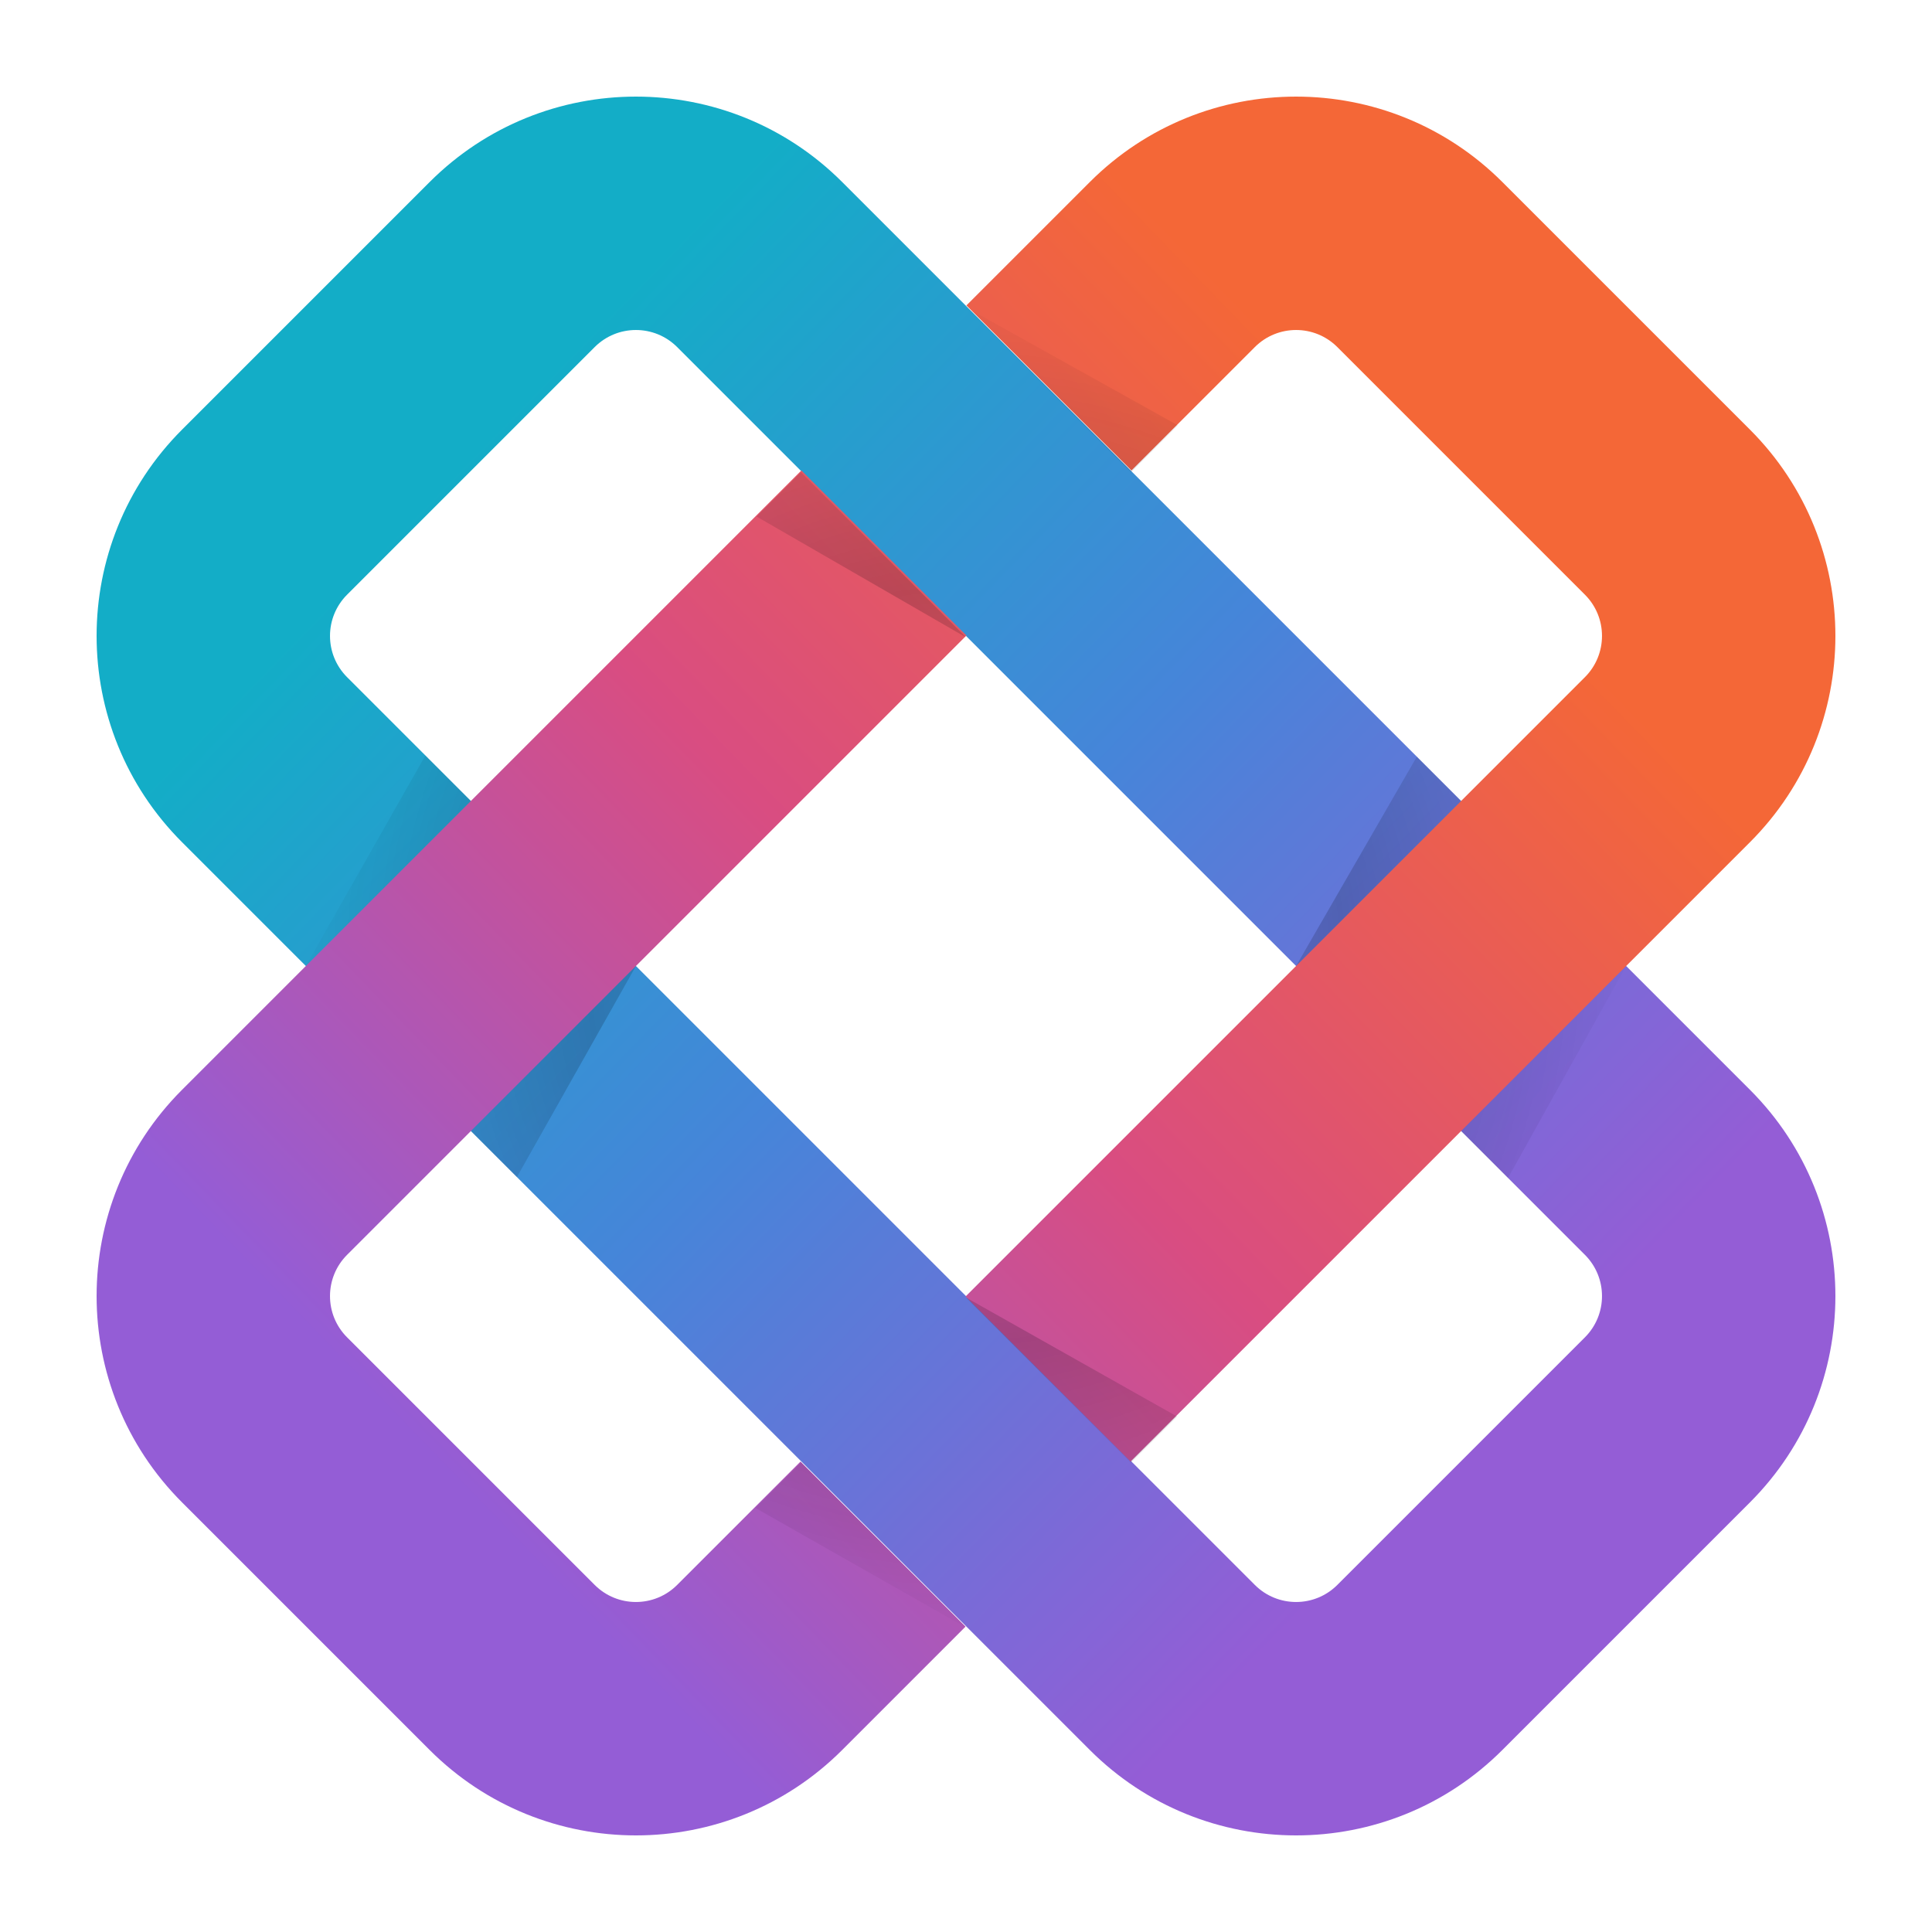
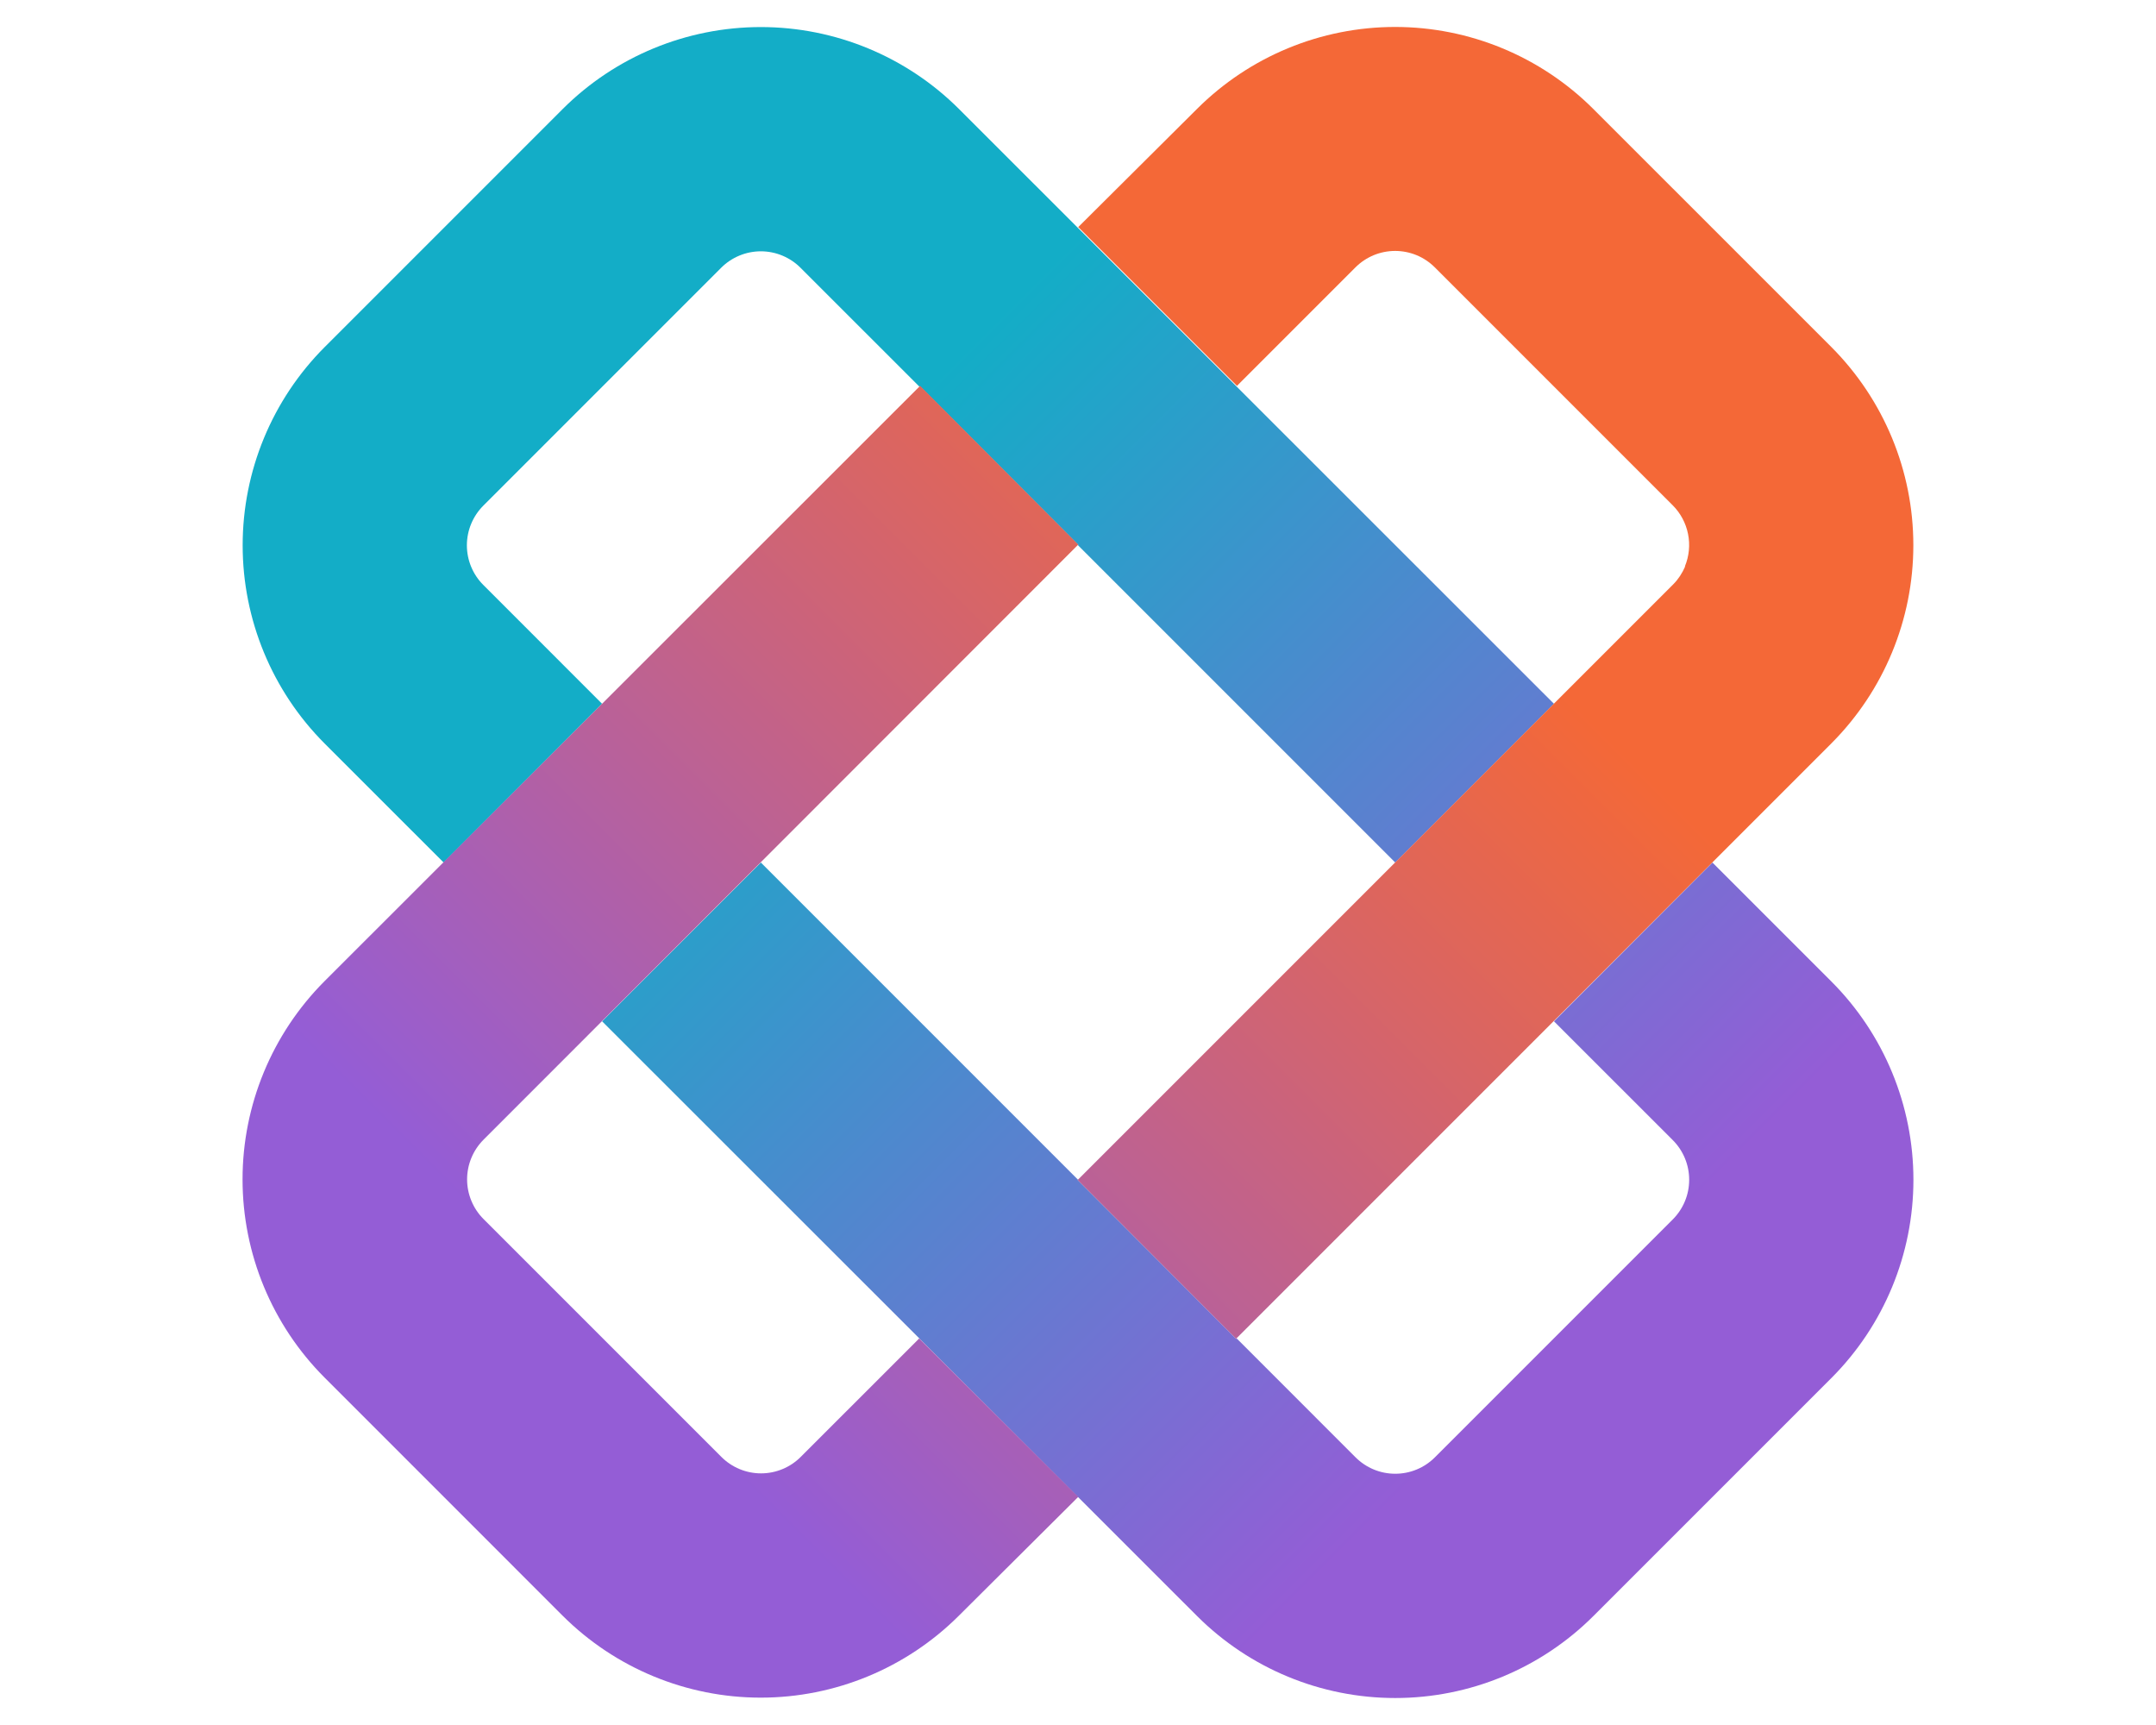
- <svg xmlns="http://www.w3.org/2000/svg" width="128" height="128" viewBox="0 0 128 128" fill="none">
-   <path fill-rule="evenodd" clip-rule="evenodd" d="M44.865 22.996C43.355 21.486 40.907 21.486 39.398 22.996L22.996 39.398C21.486 40.907 21.486 43.355 22.996 44.865L83.135 105.004C84.645 106.514 87.093 106.514 88.603 105.004L105.004 88.603C106.514 87.093 106.514 84.645 105.004 83.135L44.865 22.996ZM12.062 28.463C4.513 36.012 4.513 48.251 12.062 55.799L72.201 115.939C79.749 123.487 91.988 123.487 99.537 115.939L115.939 99.537C123.487 91.988 123.487 79.749 115.939 72.201L55.799 12.062C48.251 4.513 36.012 4.513 28.463 12.062L12.062 28.463Z" fill="url(#iterativepaint0_linear)" />
-   <path d="M105.004 44.865C106.514 43.355 106.514 40.907 105.004 39.398L88.603 22.996C87.093 21.486 84.645 21.486 83.135 22.996L74.963 31.168L64.028 20.234L72.201 12.062C79.749 4.513 91.988 4.513 99.537 12.062L115.939 28.463C123.487 36.012 123.487 48.251 115.939 55.799L74.906 96.832L63.971 85.897L105.004 44.865Z" fill="url(#iterativepaint1_linear)" />
-   <path d="M53.037 96.832L44.865 105.004C43.355 106.514 40.907 106.514 39.398 105.004L22.996 88.603C21.486 87.093 21.486 84.645 22.996 83.135L64.028 42.103L53.094 31.168L12.062 72.201C4.513 79.749 4.513 91.988 12.062 99.537L28.463 115.939C36.012 123.487 48.251 123.487 55.799 115.939L63.971 107.766L53.037 96.832Z" fill="url(#iterativepaint2_linear)" />
-   <path d="M64 107.832L50.052 99.911L53.065 96.898L64 107.832Z" fill="url(#iterativepaint3_radial)" fill-opacity="0.4" style="mix-blend-mode:multiply" />
-   <path d="M64 42.226L50.131 34.225L53.065 31.291L64 42.226Z" fill="url(#iterativepaint4_radial)" fill-opacity="0.4" style="mix-blend-mode:multiply" />
-   <path d="M74.934 31.291L78.042 28.183L64 20.357L74.934 31.291Z" fill="url(#iterativepaint5_radial)" fill-opacity="0.4" style="mix-blend-mode:multiply" />
-   <path d="M77.984 93.848L64 85.963L74.934 96.898L77.984 93.848Z" fill="url(#iterativepaint6_radial)" fill-opacity="0.4" style="mix-blend-mode:multiply" />
-   <path d="M20.262 64L28.183 50.052L31.197 53.066L20.262 64Z" fill="url(#iterativepaint7_radial)" fill-opacity="0.4" style="mix-blend-mode:multiply" />
-   <path d="M85.869 64L93.869 50.132L96.803 53.066L85.869 64Z" fill="url(#iterativepaint8_radial)" fill-opacity="0.4" style="mix-blend-mode:multiply" />
-   <path d="M96.803 74.934L99.911 78.042L107.738 64L96.803 74.934Z" fill="url(#iterativepaint9_radial)" fill-opacity="0.4" style="mix-blend-mode:multiply" />
-   <path d="M34.246 77.984L42.131 64L31.197 74.934L34.246 77.984Z" fill="url(#iterativepaint10_radial)" fill-opacity="0.4" style="mix-blend-mode:multiply" />
+ <svg xmlns="http://www.w3.org/2000/svg" width="80" height="64" viewBox="0 0 80 64" fill="none">
+   <path d="M29.029 9.483C29.282 9.588 29.511 9.741 29.704 9.935L34.111 14.341L34.133 14.33L40.013 20.221L40.002 20.232L51.771 32.001L57.661 26.111L35.584 4.044C33.633 2.097 30.988 1.004 28.232 1.004C25.475 1.004 22.831 2.097 20.88 4.044L12.044 12.88C10.097 14.831 9.004 17.475 9.004 20.232C9.004 22.988 10.097 25.633 12.044 27.584L16.462 32.001L22.341 26.111L17.935 21.704C17.741 21.511 17.588 21.282 17.483 21.029C17.378 20.776 17.324 20.505 17.324 20.232C17.324 19.958 17.378 19.688 17.483 19.435C17.588 19.182 17.741 18.953 17.935 18.759L26.759 9.935C26.953 9.741 27.182 9.588 27.435 9.483C27.688 9.378 27.958 9.324 28.232 9.324C28.505 9.324 28.776 9.378 29.029 9.483Z" fill="url(#paint0_linear)" />
+   <path d="M50.298 54.068L45.892 49.661L45.87 49.672L39.99 43.782L40.002 43.771L28.232 32.001L22.341 37.892L44.419 59.958C46.37 61.906 49.014 62.999 51.771 62.999C54.528 62.999 57.172 61.906 59.123 59.958L67.959 51.123C69.906 49.172 70.999 46.528 70.999 43.771C70.999 41.014 69.906 38.37 67.959 36.419L63.541 32.001L57.661 37.892L62.068 42.298C62.262 42.492 62.415 42.721 62.52 42.974C62.625 43.227 62.678 43.498 62.678 43.771C62.678 44.045 62.625 44.315 62.52 44.568C62.415 44.821 62.262 45.05 62.068 45.244L53.244 54.068C53.05 54.262 52.821 54.415 52.568 54.52C52.315 54.625 52.045 54.678 51.771 54.678C51.498 54.678 51.227 54.625 50.974 54.52C50.721 54.415 50.492 54.262 50.298 54.068Z" fill="url(#paint1_linear)" />
+   <path fill-rule="evenodd" clip-rule="evenodd" d="M62.53 21.014C62.419 21.269 62.275 21.49 62.087 21.679L39.987 43.779L45.866 49.669L67.955 27.58C69.902 25.629 70.996 22.985 70.996 20.228C70.996 17.472 69.902 14.828 67.955 12.876L59.119 4.041C57.168 2.094 54.524 1 51.767 1C49.011 1 46.367 2.094 44.416 4.041L40.009 8.425L45.899 14.316L50.295 9.92C50.488 9.727 50.718 9.573 50.971 9.468C51.223 9.364 51.494 9.31 51.767 9.31C52.041 9.31 52.312 9.364 52.565 9.468C52.817 9.573 53.047 9.727 53.24 9.92L62.065 18.745C62.356 19.035 62.555 19.407 62.636 19.811C62.717 20.215 62.676 20.634 62.519 21.014H62.53ZM29.712 54.053L34.108 49.658L40.009 55.537L35.58 59.944C33.629 61.891 30.985 62.985 28.228 62.985C25.472 62.985 22.828 61.891 20.876 59.944L12.041 51.108C10.094 49.157 9 46.513 9 43.756C9 41 10.094 38.356 12.041 36.404L34.141 14.316L40.009 20.206L17.942 42.284C17.749 42.477 17.595 42.707 17.491 42.959C17.386 43.212 17.332 43.483 17.332 43.756C17.332 44.03 17.386 44.301 17.491 44.553C17.595 44.806 17.749 45.036 17.942 45.229L26.767 54.053C26.96 54.247 27.19 54.4 27.442 54.505C27.695 54.61 27.966 54.664 28.239 54.664C28.513 54.664 28.784 54.61 29.036 54.505C29.289 54.4 29.519 54.247 29.712 54.053Z" fill="url(#paint2_linear)" />
  <defs>
-     <linearGradient id="iterativepaint0_linear" x1="30.057" y1="31.086" x2="96.914" y2="95.886" gradientUnits="userSpaceOnUse">
+     <linearGradient id="paint0_linear" x1="23.947" y1="24.805" x2="53.288" y2="54.146" gradientUnits="userSpaceOnUse">
      <stop stop-color="#13ADC7" />
-       <stop offset="0.479" stop-color="#4685D9" />
      <stop offset="1" stop-color="#945DD6" />
    </linearGradient>
-     <linearGradient id="iterativepaint1_linear" x1="93.829" y1="32.114" x2="28" y2="95.886" gradientUnits="userSpaceOnUse">
-       <stop stop-color="#F46737" />
-       <stop offset="0.5" stop-color="#D94D81" />
+     <linearGradient id="paint1_linear" x1="23.947" y1="24.805" x2="53.288" y2="54.146" gradientUnits="userSpaceOnUse">
+       <stop stop-color="#13ADC7" />
      <stop offset="1" stop-color="#945DD6" />
    </linearGradient>
-     <linearGradient id="iterativepaint2_linear" x1="93.829" y1="32.114" x2="28" y2="95.886" gradientUnits="userSpaceOnUse">
-       <stop stop-color="#F46737" />
-       <stop offset="0.5" stop-color="#D94D81" />
+     <linearGradient id="paint2_linear" x1="51.62" y1="19.269" x2="21.733" y2="49.156" gradientUnits="userSpaceOnUse">
+       <stop stop-color="#F46837" />
      <stop offset="1" stop-color="#945DD6" />
    </linearGradient>
-     <radialGradient id="iterativepaint3_radial" cx="0" cy="0" r="1" gradientUnits="userSpaceOnUse" gradientTransform="translate(64 64) rotate(90) scale(51.4286)">
-       <stop offset="0.138" stop-color="#0E131F" stop-opacity="0" />
-       <stop offset="0.487" stop-color="#0E131F" stop-opacity="0.48" />
-       <stop offset="0.883" stop-color="#0E131F" stop-opacity="0" />
-     </radialGradient>
-     <radialGradient id="iterativepaint4_radial" cx="0" cy="0" r="1" gradientUnits="userSpaceOnUse" gradientTransform="translate(64 64) rotate(90) scale(51.4286)">
-       <stop offset="0.138" stop-color="#0E131F" stop-opacity="0" />
-       <stop offset="0.487" stop-color="#0E131F" stop-opacity="0.48" />
-       <stop offset="0.883" stop-color="#0E131F" stop-opacity="0" />
-     </radialGradient>
-     <radialGradient id="iterativepaint5_radial" cx="0" cy="0" r="1" gradientUnits="userSpaceOnUse" gradientTransform="translate(64 64) rotate(90) scale(51.4286)">
-       <stop offset="0.138" stop-color="#0E131F" stop-opacity="0" />
-       <stop offset="0.487" stop-color="#0E131F" stop-opacity="0.48" />
-       <stop offset="0.883" stop-color="#0E131F" stop-opacity="0" />
-     </radialGradient>
-     <radialGradient id="iterativepaint6_radial" cx="0" cy="0" r="1" gradientUnits="userSpaceOnUse" gradientTransform="translate(64 64) rotate(90) scale(51.4286)">
-       <stop offset="0.138" stop-color="#0E131F" stop-opacity="0" />
-       <stop offset="0.487" stop-color="#0E131F" stop-opacity="0.48" />
-       <stop offset="0.883" stop-color="#0E131F" stop-opacity="0" />
-     </radialGradient>
-     <radialGradient id="iterativepaint7_radial" cx="0" cy="0" r="1" gradientUnits="userSpaceOnUse" gradientTransform="translate(64 64) rotate(90) scale(51.4286)">
-       <stop offset="0.138" stop-color="#0E131F" stop-opacity="0" />
-       <stop offset="0.487" stop-color="#0E131F" stop-opacity="0.48" />
-       <stop offset="0.883" stop-color="#0E131F" stop-opacity="0" />
-     </radialGradient>
-     <radialGradient id="iterativepaint8_radial" cx="0" cy="0" r="1" gradientUnits="userSpaceOnUse" gradientTransform="translate(64 64) rotate(90) scale(51.4286)">
-       <stop offset="0.138" stop-color="#0E131F" stop-opacity="0" />
-       <stop offset="0.487" stop-color="#0E131F" stop-opacity="0.48" />
-       <stop offset="0.883" stop-color="#0E131F" stop-opacity="0" />
-     </radialGradient>
-     <radialGradient id="iterativepaint9_radial" cx="0" cy="0" r="1" gradientUnits="userSpaceOnUse" gradientTransform="translate(64 64) rotate(90) scale(51.4286)">
-       <stop offset="0.138" stop-color="#0E131F" stop-opacity="0" />
-       <stop offset="0.487" stop-color="#0E131F" stop-opacity="0.48" />
-       <stop offset="0.883" stop-color="#0E131F" stop-opacity="0" />
-     </radialGradient>
-     <radialGradient id="iterativepaint10_radial" cx="0" cy="0" r="1" gradientUnits="userSpaceOnUse" gradientTransform="translate(64 64) rotate(90) scale(51.4286)">
-       <stop offset="0.138" stop-color="#0E131F" stop-opacity="0" />
-       <stop offset="0.487" stop-color="#0E131F" stop-opacity="0.48" />
-       <stop offset="0.883" stop-color="#0E131F" stop-opacity="0" />
-     </radialGradient>
  </defs>
</svg>
